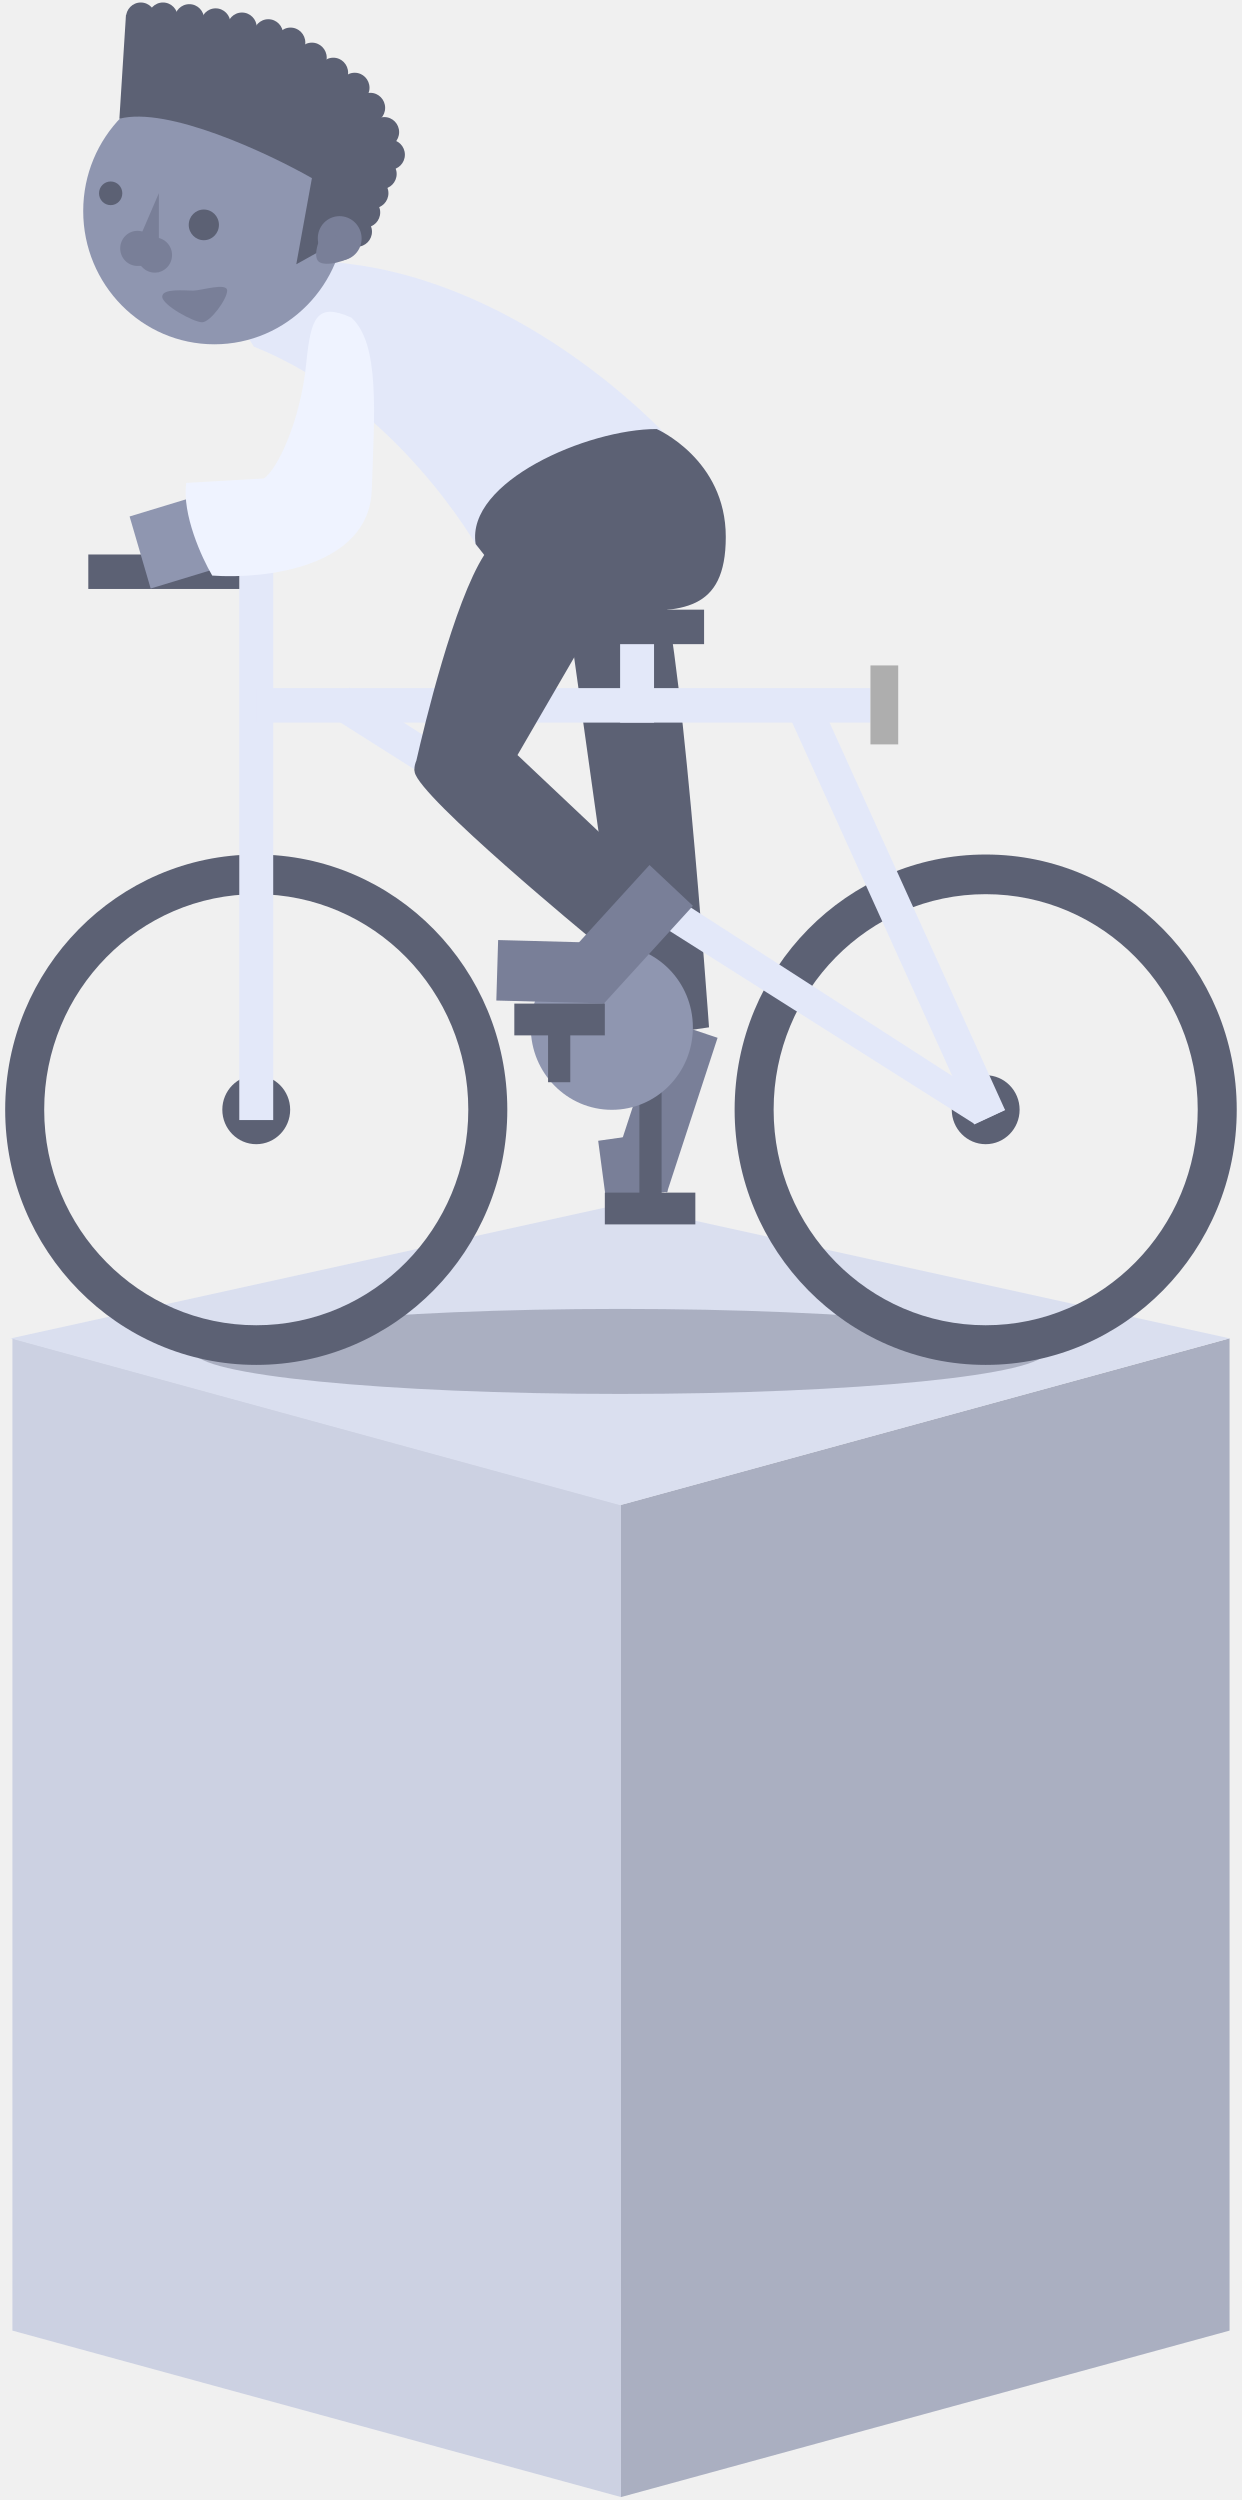
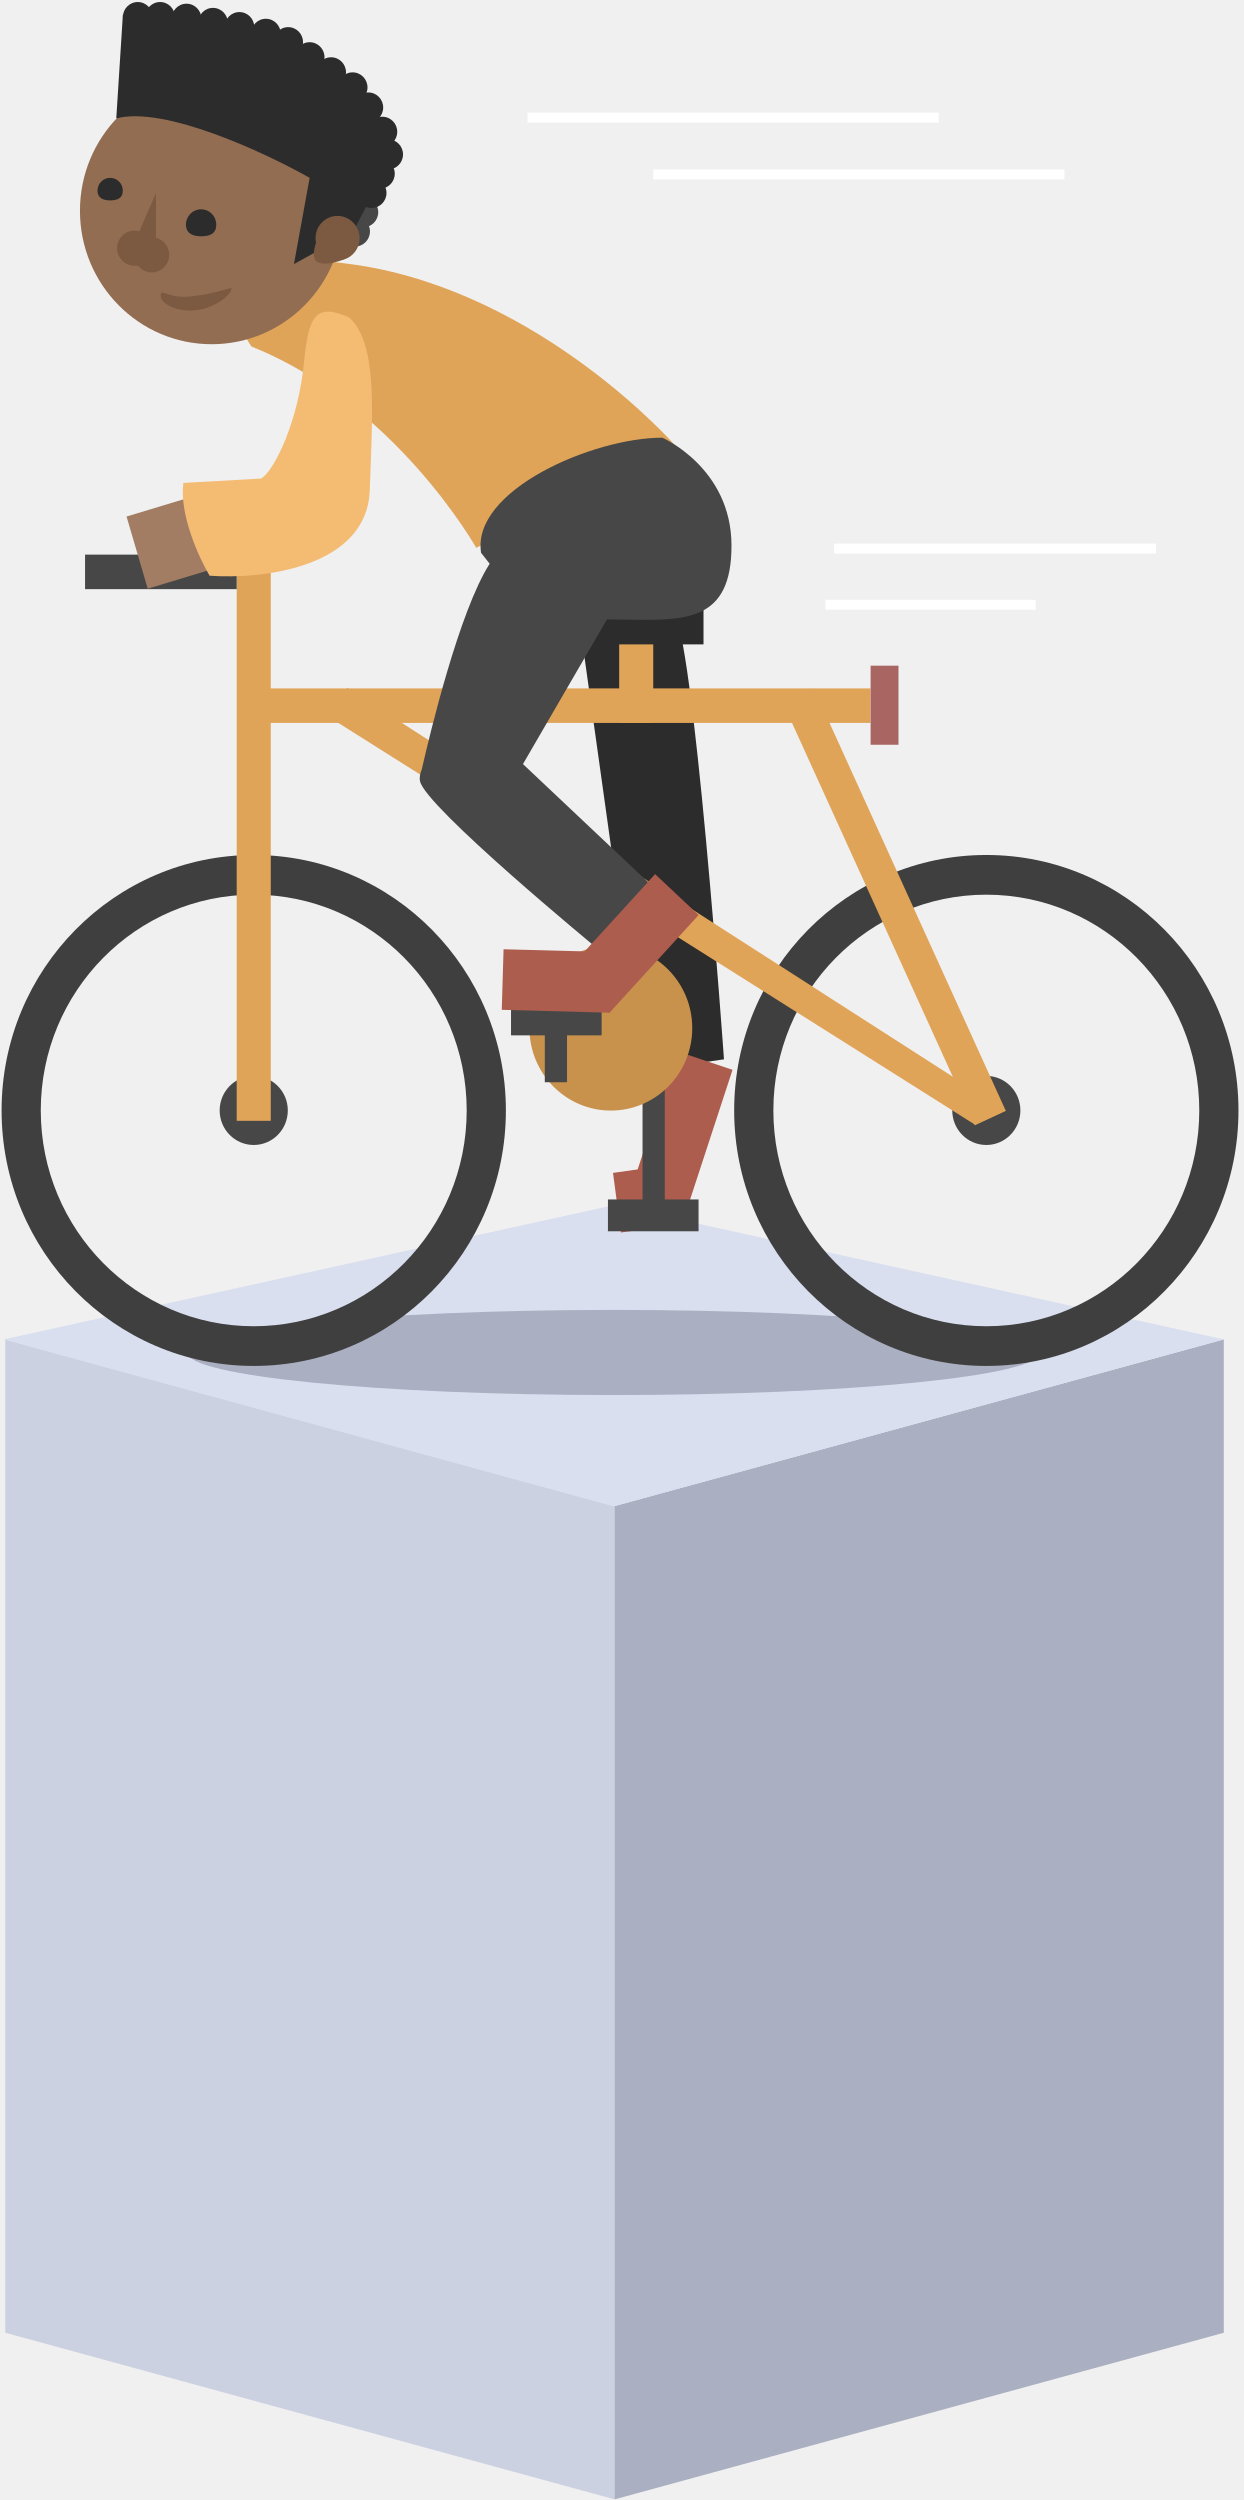
- <svg xmlns="http://www.w3.org/2000/svg" width="229" height="461" viewBox="0 0 229 461" fill="none">
-   <path d="M2.29 429.765L114.51 460.46V277.488L2.29 246.793V429.765Z" fill="#CCD1E2" />
-   <path d="M226.729 429.765L114.509 460.46V277.488L226.729 246.793V429.765Z" fill="#AAAFC1" />
-   <path d="M114.354 222.059L226.73 246.793L114.354 277.553L1.978 246.793L114.354 222.059Z" fill="#DADFEF" />
-   <ellipse cx="114.351" cy="249.203" rx="78.578" ry="7.84" fill="#AAAFC1" />
-   <path d="M121.242 106.719C117.448 104.578 103.972 107.657 103.972 107.657L115.722 191.613L130.743 189.441C130.743 189.441 125.035 108.861 121.242 106.719Z" fill="#5C6174" />
-   <path fill-rule="evenodd" clip-rule="evenodd" d="M181.759 251.689C156.191 251.689 135.464 230.62 135.464 204.63C135.464 178.641 156.191 157.572 181.759 157.572C207.328 157.572 228.055 178.641 228.055 204.63C228.055 230.62 207.328 251.689 181.759 251.689ZM181.76 244.376C160.164 244.376 142.658 226.581 142.658 204.631C142.658 182.68 160.164 164.886 181.76 164.886C203.355 164.886 220.861 182.68 220.861 204.631C220.861 226.581 203.355 244.376 181.76 244.376Z" fill="#5C6174" />
-   <path fill-rule="evenodd" clip-rule="evenodd" d="M47.251 251.689C21.683 251.689 0.955 230.62 0.955 204.63C0.955 178.641 21.683 157.572 47.251 157.572C72.82 157.572 93.547 178.641 93.547 204.63C93.547 230.62 72.82 251.689 47.251 251.689ZM47.251 244.376C25.656 244.376 8.15 226.581 8.15 204.631C8.15 182.68 25.656 164.886 47.251 164.886C68.846 164.886 86.353 182.68 86.353 204.631C86.353 226.581 68.846 244.376 47.251 244.376Z" fill="#5C6174" />
-   <ellipse rx="6.256" ry="6.359" transform="matrix(-1 0 0 1 181.759 204.63)" fill="#5C6174" />
-   <ellipse rx="6.256" ry="6.359" transform="matrix(-1 0 0 1 47.2511 204.63)" fill="#5C6174" />
-   <rect width="6.256" height="104.291" transform="matrix(-1 0 0 1 50.3792 102.247)" fill="#E3E8F9" />
-   <rect width="6.274" height="85.413" transform="matrix(-0.905714 0.423889 0.412618 0.910904 150.092 126.89)" fill="#E3E8F9" />
-   <path d="M64.409 126.783L61.116 132.189L179.687 207.253L185.318 204.67L64.409 126.783Z" fill="#E3E8F9" />
-   <rect width="6.359" height="113.237" transform="matrix(4.30034e-08 1 1 -4.4431e-08 47.2512 126.889)" fill="#E3E8F9" />
-   <rect width="6.359" height="27.84" transform="matrix(4.30034e-08 1 1 -4.4431e-08 16.2827 102.247)" fill="#5C6174" />
-   <rect width="6.256" height="17.647" transform="matrix(-1 0 0 1 120.605 115.601)" fill="#E3E8F9" />
-   <rect width="6.359" height="34.096" transform="matrix(4.30029e-08 1 1 -4.44315e-08 95.7368 112.422)" fill="#5C6174" />
-   <rect width="5.117" height="14.563" transform="matrix(-1 0 0 1 165.631 122.704)" fill="#AEAEAE" />
-   <rect width="29.782" height="10.981" transform="matrix(-0.313282 0.957262 0.941582 0.314558 121.981 187.916)" fill="#797F98" />
-   <rect width="11.507" height="11.018" transform="matrix(-0.984483 0.140027 0.13246 0.99681 121.633 208.748)" fill="#797F98" />
-   <path d="M124.493 81.976C124.493 81.976 100.05 54.085 66.353 48.929C32.656 43.774 46.82 63.924 46.82 63.924C73.274 74.51 88.089 100.996 88.089 100.996L124.493 81.976Z" fill="#E3E8F9" />
-   <rect width="11.478" height="13.768" transform="matrix(0.951508 -0.28942 -0.282103 -0.965026 27.7822 108.523)" fill="#8F96B0" />
-   <path d="M68.555 90.352C69.048 76.043 70.074 63.405 64.799 58.568C58.36 55.7 57.31 58.588 56.468 67.037C55.406 77.69 51.097 86.654 48.645 88.232L34.336 89.048C33.55 94.867 37.208 102.865 39.135 106.136C48.736 106.836 68.062 104.66 68.555 90.352Z" fill="#EFF3FF" />
-   <ellipse rx="2.731" ry="2.776" transform="matrix(-1 0 0 1 65.8622 42.717)" fill="#5C6174" />
-   <ellipse rx="2.731" ry="2.776" transform="matrix(-1 0 0 1 67.3793 39.1698)" fill="#5C6174" />
-   <ellipse rx="24.182" ry="24.575" transform="matrix(-1 0 0 1 39.5262 38.9148)" fill="#8F96B0" />
-   <ellipse rx="2.784" ry="2.829" transform="matrix(-1 0 0 1 37.5882 41.4666)" fill="#5C6174" />
-   <ellipse rx="2.148" ry="2.183" transform="matrix(-1 0 0 1 20.4064 35.6462)" fill="#5C6174" />
-   <ellipse rx="3.186" ry="3.239" transform="matrix(-1 0 0 1 25.3516 45.8014)" fill="#797F98" />
-   <ellipse rx="3.186" ry="3.239" transform="matrix(-1 0 0 1 28.5379 47.0352)" fill="#797F98" />
-   <path d="M29.296 35.623L23.852 48.27L29.296 50.215L29.296 35.623Z" fill="#797F98" />
-   <path d="M57.517 32.847L54.634 48.732L58.655 46.495L62.496 41.869L65.558 42.64L71.779 30.688C73.721 9.837 40.221 3.39 23.227 2.773L22.014 21.897C30.874 19.553 49.375 28.22 57.517 32.847Z" fill="#5C6174" />
-   <ellipse rx="2.731" ry="2.776" transform="matrix(-1 0 0 1 25.9584 3.236)" fill="#5C6174" />
-   <ellipse rx="2.731" ry="2.776" transform="matrix(-1 0 0 1 30.0551 3.236)" fill="#5C6174" />
-   <ellipse rx="2.731" ry="2.776" transform="matrix(-1 0 0 1 34.9103 3.54444)" fill="#5C6174" />
-   <ellipse rx="2.731" ry="2.776" transform="matrix(-1 0 0 1 39.7655 4.31555)" fill="#5C6174" />
-   <ellipse rx="2.731" ry="2.776" transform="matrix(-1 0 0 1 44.6205 5.08666)" fill="#5C6174" />
-   <ellipse rx="2.731" ry="2.776" transform="matrix(-1 0 0 1 49.4758 6.32044)" fill="#5C6174" />
-   <ellipse rx="2.731" ry="2.776" transform="matrix(-1 0 0 1 65.4069 16.1907)" fill="#5C6174" />
-   <ellipse rx="2.731" ry="2.776" transform="matrix(-1 0 0 1 61.4621 13.4147)" fill="#5C6174" />
-   <ellipse rx="2.731" ry="2.776" transform="matrix(-1 0 0 1 57.5173 10.6387)" fill="#5C6174" />
-   <ellipse rx="2.731" ry="2.776" transform="matrix(-1 0 0 1 53.5724 7.86267)" fill="#5C6174" />
-   <ellipse rx="2.731" ry="2.776" transform="matrix(-1 0 0 1 68.2897 19.892)" fill="#5C6174" />
-   <ellipse rx="2.731" ry="2.776" transform="matrix(-1 0 0 1 70.8691 24.3645)" fill="#5C6174" />
-   <ellipse rx="2.731" ry="2.776" transform="matrix(-1 0 0 1 71.931 28.5285)" fill="#5C6174" />
-   <ellipse rx="2.731" ry="2.776" transform="matrix(-1 0 0 1 70.4137 32.0756)" fill="#5C6174" />
-   <ellipse rx="2.731" ry="2.776" transform="matrix(-1 0 0 1 68.8964 35.6227)" fill="#5C6174" />
-   <ellipse rx="4.062" ry="4.072" transform="matrix(-0.883144 -0.469133 -0.455958 0.890017 62.6426 43.9535)" fill="#797F98" />
-   <path d="M59.948 42.2C58.964 43.451 57.541 47.247 58.779 48.254C60.018 49.261 64.215 48.142 65.199 46.891C66.183 45.641 63.581 44.732 62.342 43.725C61.103 42.718 60.931 40.95 59.948 42.2Z" fill="#797F98" />
-   <path d="M29.914 54.702C29.914 56.265 35.72 59.427 37.258 59.427C38.796 59.427 41.89 55.153 41.89 53.59C41.89 52.028 37.132 53.59 35.594 53.59C34.056 53.59 29.914 53.139 29.914 54.702Z" fill="#797F98" />
-   <rect width="4.097" height="26.064" transform="matrix(-1 0 0 1 122 198.327)" fill="#5C6174" />
-   <ellipse rx="14.945" ry="15.191" transform="matrix(-1 0 0 1 112.821 189.46)" fill="#8F96B0" />
-   <path fill-rule="evenodd" clip-rule="evenodd" d="M87.71 100.319C88.217 100.985 88.741 101.659 89.291 102.333C83.691 111.073 78.266 133.714 76.778 140.246C76.546 140.793 76.417 141.332 76.418 141.852C76.392 141.972 76.379 142.035 76.379 142.035L76.426 142.054C76.434 142.166 76.448 142.278 76.469 142.388C77.366 147.059 109.097 173.181 109.097 173.181L119.421 161.879L95.425 139.233L110.897 112.58C112.144 112.583 113.369 112.603 114.562 112.623L114.563 112.623C125.478 112.807 133.835 112.947 133.835 99.008C133.835 84.665 121.09 79.113 121.09 79.113C108.311 79.113 85.89 88.829 87.71 100.319Z" fill="#5C6174" />
-   <rect width="24.441" height="11.017" transform="matrix(-0.675205 0.740592 0.727079 0.683376 119.766 159.509)" fill="#797F98" />
-   <rect width="19.698" height="11.152" transform="matrix(-0.998914 -0.0266734 -0.029801 1.00028 111.531 173.869)" fill="#797F98" />
-   <rect width="16.69" height="5.86" transform="matrix(-1 0 0 1 111.531 185.064)" fill="#5C6174" />
-   <rect width="16.69" height="5.86" transform="matrix(-1 0 0 1 128.221 219.919)" fill="#5C6174" />
-   <rect width="4.096" height="11.567" transform="matrix(-1 0 0 1 105.159 187.994)" fill="#5C6174" />
+ <svg xmlns="http://www.w3.org/2000/svg" width="189" height="380" viewBox="0 0 189 380" fill="none">
+   <path d="M0.803 354.578L93.41 379.907V228.917L0.803 203.588V354.578Z" fill="#CCD1E2" />
+   <path d="M186.017 354.578L93.41 379.907V228.917L186.017 203.588V354.578Z" fill="#AAAFC1" />
+   <path d="M93.282 183.177L186.017 203.588L93.282 228.971L0.546 203.588L93.282 183.177Z" fill="#DADFEF" />
+   <ellipse cx="93.28" cy="205.576" rx="64.845" ry="6.47" fill="#AAAFC1" />
+   <path d="M102.203 92.755C99.073 90.988 87.952 93.529 87.952 93.529L97.649 162.81L110.045 161.018C110.045 161.018 105.334 94.523 102.203 92.755Z" fill="#2C2C2C" />
+   <rect width="24.577" height="9.062" transform="matrix(-0.313281 0.957251 0.941593 0.314559 102.813 159.76)" fill="#AD5D4E" />
+   <rect width="9.496" height="9.092" transform="matrix(-0.984492 0.140022 0.132466 0.996801 102.526 176.95)" fill="#AD5D4E" />
+   <path fill-rule="evenodd" clip-rule="evenodd" d="M149.921 207.622C128.754 207.622 111.594 190.236 111.594 168.79C111.594 147.343 128.754 129.957 149.921 129.957C171.088 129.957 188.247 147.343 188.247 168.79C188.247 190.236 171.088 207.622 149.921 207.622ZM149.921 201.588C132.043 201.588 117.551 186.904 117.551 168.79C117.551 150.676 132.043 135.992 149.921 135.992C167.798 135.992 182.291 150.676 182.291 168.79C182.291 186.904 167.798 201.588 149.921 201.588Z" fill="#3F3F3F" />
+   <path fill-rule="evenodd" clip-rule="evenodd" d="M38.567 207.622C17.4 207.622 0.241 190.236 0.241 168.79C0.241 147.343 17.4 129.957 38.567 129.957C59.734 129.957 76.894 147.343 76.894 168.79C76.894 190.236 59.734 207.622 38.567 207.622ZM38.567 201.588C20.69 201.588 6.197 186.904 6.197 168.79C6.197 150.676 20.69 135.992 38.567 135.992C56.445 135.992 70.937 150.676 70.937 168.79C70.937 186.904 56.445 201.588 38.567 201.588Z" fill="#3F3F3F" />
+   <ellipse rx="5.179" ry="5.248" transform="matrix(-1 0 0 1 149.921 168.789)" fill="#474747" />
+   <ellipse rx="5.179" ry="5.248" transform="matrix(-1 0 0 1 38.5674 168.789)" fill="#474747" />
+   <rect width="5.179" height="86.062" transform="matrix(-1 0 0 1 41.1567 84.3022)" fill="#E0A458" />
+   <rect width="5.191" height="70.522" transform="matrix(-0.906231 0.422783 0.413709 0.910409 123.704 104.639)" fill="#E0A458" />
+   <path d="M52.772 104.55L50.045 109.012L148.205 170.956L152.866 168.824L52.772 104.55Z" fill="#E0A458" />
+   <rect width="5.248" height="93.744" transform="matrix(4.31406e-08 1 1 -4.42898e-08 38.5674 104.638)" fill="#E0A458" />
+   <rect width="5.248" height="23.048" transform="matrix(4.30034e-08 1 1 -4.4431e-08 12.9297 84.3022)" fill="#474747" />
+   <rect width="5.179" height="14.563" transform="matrix(-1 0 0 1 99.2939 95.3223)" fill="#E0A458" />
+   <rect width="5.248" height="28.227" transform="matrix(4.314e-08 1 1 -4.42904e-08 78.7061 92.6987)" fill="#2C2C2C" />
+   <rect width="4.236" height="12.018" transform="matrix(-1 0 0 1 136.569 101.184)" fill="#A86561" />
+   <path d="M102.512 67.594C102.512 67.594 82.269 44.567 54.375 40.298C26.481 36.03 38.213 52.664 38.213 52.664C60.114 61.411 72.387 83.275 72.387 83.275L102.512 67.594Z" fill="#E0A458" />
+   <rect width="9.484" height="11.382" transform="matrix(0.952871 -0.288626 -0.282894 -0.963687 22.4541 89.4817)" fill="#A27D63" />
+   <path d="M56.207 74.493C56.61 62.685 57.454 52.255 53.084 48.261C47.752 45.89 46.883 48.274 46.19 55.246C45.316 64.038 41.751 71.435 39.721 72.735L27.874 73.403C27.227 78.205 30.258 84.807 31.855 87.508C39.804 88.09 55.805 86.302 56.207 74.493Z" fill="#F4BB73" />
+   <rect width="3.391" height="21.508" transform="matrix(-1 0 0 1 97.0688 137.36)" fill="#474747" />
+   <ellipse rx="2.261" ry="2.291" transform="matrix(-1 0 0 1 53.9744 35.1786)" fill="#474747" />
+   <ellipse rx="2.261" ry="2.291" transform="matrix(-1 0 0 1 55.2308 32.2515)" fill="#474747" />
+   <ellipse rx="20.019" ry="20.28" transform="matrix(-1 0 0 1 32.1724 32.0411)" fill="#936D51" />
+   <path d="M28.263 34.147C28.263 35.436 29.244 35.92 30.568 35.92C32.018 35.92 32.873 35.436 32.873 34.147C32.873 32.857 31.841 31.812 30.568 31.812C29.295 31.812 28.263 32.857 28.263 34.147Z" fill="#2C2C2C" />
+   <path d="M14.817 28.981C14.817 30.058 15.636 30.461 16.741 30.461C17.951 30.461 18.665 30.058 18.665 28.981C18.665 27.905 17.803 27.032 16.741 27.032C15.678 27.032 14.817 27.905 14.817 28.981Z" fill="#2C2C2C" />
+   <ellipse rx="2.638" ry="2.673" transform="matrix(-1 0 0 1 20.438 37.724)" fill="#7B5A41" />
+   <ellipse rx="2.638" ry="2.673" transform="matrix(-1 0 0 1 23.0757 38.7422)" fill="#7B5A41" />
+   <path d="M23.704 29.324L19.197 39.761L23.704 41.367L23.704 29.324Z" fill="#7B5A41" />
+   <path d="M47.066 27.034L44.679 40.142L48.008 38.297L51.188 34.479L53.723 35.115L58.873 25.252C60.481 8.045 32.747 2.725 18.679 2.216L17.674 17.997C25.01 16.063 40.325 23.215 47.066 27.034Z" fill="#2C2C2C" />
+   <ellipse rx="2.261" ry="2.291" transform="matrix(-1 0 0 1 20.9403 2.59799)" fill="#2C2C2C" />
+   <ellipse rx="2.261" ry="2.291" transform="matrix(-1 0 0 1 24.3314 2.59799)" fill="#2C2C2C" />
+   <ellipse rx="2.261" ry="2.291" transform="matrix(-1 0 0 1 28.3509 2.85333)" fill="#2C2C2C" />
+   <ellipse rx="2.261" ry="2.291" transform="matrix(-1 0 0 1 32.3704 3.48886)" fill="#2C2C2C" />
+   <ellipse rx="2.261" ry="2.291" transform="matrix(-1 0 0 1 36.39 4.12521)" fill="#2C2C2C" />
+   <ellipse rx="2.261" ry="2.291" transform="matrix(-1 0 0 1 40.409 5.14337)" fill="#2C2C2C" />
+   <ellipse rx="2.261" ry="2.291" transform="matrix(-1 0 0 1 53.598 13.2885)" fill="#2C2C2C" />
+   <ellipse rx="2.261" ry="2.291" transform="matrix(-1 0 0 1 50.3319 10.9977)" fill="#2C2C2C" />
+   <ellipse rx="2.261" ry="2.291" transform="matrix(-1 0 0 1 47.0662 8.70688)" fill="#2C2C2C" />
+   <ellipse rx="2.261" ry="2.291" transform="matrix(-1 0 0 1 43.8006 6.41604)" fill="#2C2C2C" />
+   <ellipse rx="2.261" ry="2.291" transform="matrix(-1 0 0 1 55.9842 16.343)" fill="#2C2C2C" />
+   <ellipse rx="2.261" ry="2.291" transform="matrix(-1 0 0 1 58.1195 20.0337)" fill="#2C2C2C" />
+   <ellipse rx="2.261" ry="2.291" transform="matrix(-1 0 0 1 58.9988 23.47)" fill="#2C2C2C" />
+   <ellipse rx="2.261" ry="2.291" transform="matrix(-1 0 0 1 57.743 26.3972)" fill="#2C2C2C" />
+   <ellipse rx="2.261" ry="2.291" transform="matrix(-1 0 0 1 56.4866 29.3243)" fill="#2C2C2C" />
+   <ellipse rx="3.358" ry="3.365" transform="matrix(-0.883865 -0.467761 -0.457313 0.889316 51.309 36.1991)" fill="#7B5A41" />
+   <path d="M49.081 34.753C48.266 35.786 47.085 38.919 48.11 39.75C49.135 40.58 52.61 39.654 53.425 38.621C54.24 37.588 52.087 36.84 51.062 36.009C50.037 35.179 49.896 33.72 49.081 34.753Z" fill="#7B5A41" />
+   <path d="M24.422 44.913C24.422 46.202 26.914 47.501 29.944 47.138C32.279 46.859 35.197 45.036 35.197 43.746C35.197 43.746 31.217 44.913 29.944 44.913C25.724 45.741 24.422 43.623 24.422 44.913Z" fill="#7B5A41" />
+   <rect width="3.381" height="21.508" transform="matrix(-1 0 0 1 101.047 164.501)" fill="#474747" />
+   <rect width="13.817" height="4.836" transform="matrix(-1 0 0 1 102.219 155.177)" fill="#474747" />
+   <rect width="13.773" height="4.836" transform="matrix(-1 0 0 1 106.18 182.318)" fill="#474747" />
+   <ellipse rx="12.372" ry="12.536" transform="matrix(-1 0 0 1 92.8495 156.271)" fill="#C8924D" />
+   <rect x="80.182" y="17.123" width="62.503" height="1.511" fill="white" />
+   <rect x="99.293" y="25.761" width="62.503" height="1.511" fill="white" />
+   <rect x="126.791" y="82.629" width="48.918" height="1.511" fill="white" />
+   <rect x="125.461" y="91.169" width="31.96" height="1.511" fill="white" />
+   <rect width="13.773" height="4.836" transform="matrix(-1 0 0 1 91.4492 152.538)" fill="#474747" />
+   <rect width="3.381" height="9.545" transform="matrix(-1 0 0 1 86.1904 154.956)" fill="#474747" />
+   <path fill-rule="evenodd" clip-rule="evenodd" d="M73.124 84.028C73.541 84.577 73.974 85.134 74.428 85.689C69.807 92.902 65.33 111.586 64.102 116.976C63.911 117.428 63.804 117.873 63.805 118.302C63.783 118.401 63.772 118.453 63.772 118.453L63.811 118.469C63.818 118.561 63.83 118.653 63.847 118.744C64.587 122.598 90.773 144.155 90.773 144.155L99.292 134.829L79.49 116.14L92.258 94.146C93.287 94.148 94.298 94.165 95.283 94.182H95.283C104.29 94.333 111.187 94.449 111.187 82.946C111.187 71.11 100.669 66.528 100.669 66.528C90.124 66.528 71.621 74.546 73.124 84.028Z" fill="#474747" />
+   <rect width="20.169" height="9.092" transform="matrix(-0.675203 0.74059 0.727081 0.683378 99.5767 132.871)" fill="#AD5D4E" />
+   <rect width="16.256" height="9.203" transform="matrix(-0.998914 -0.0266764 -0.0297981 1.00028 92.7812 144.721)" fill="#AD5D4E" />
</svg>
